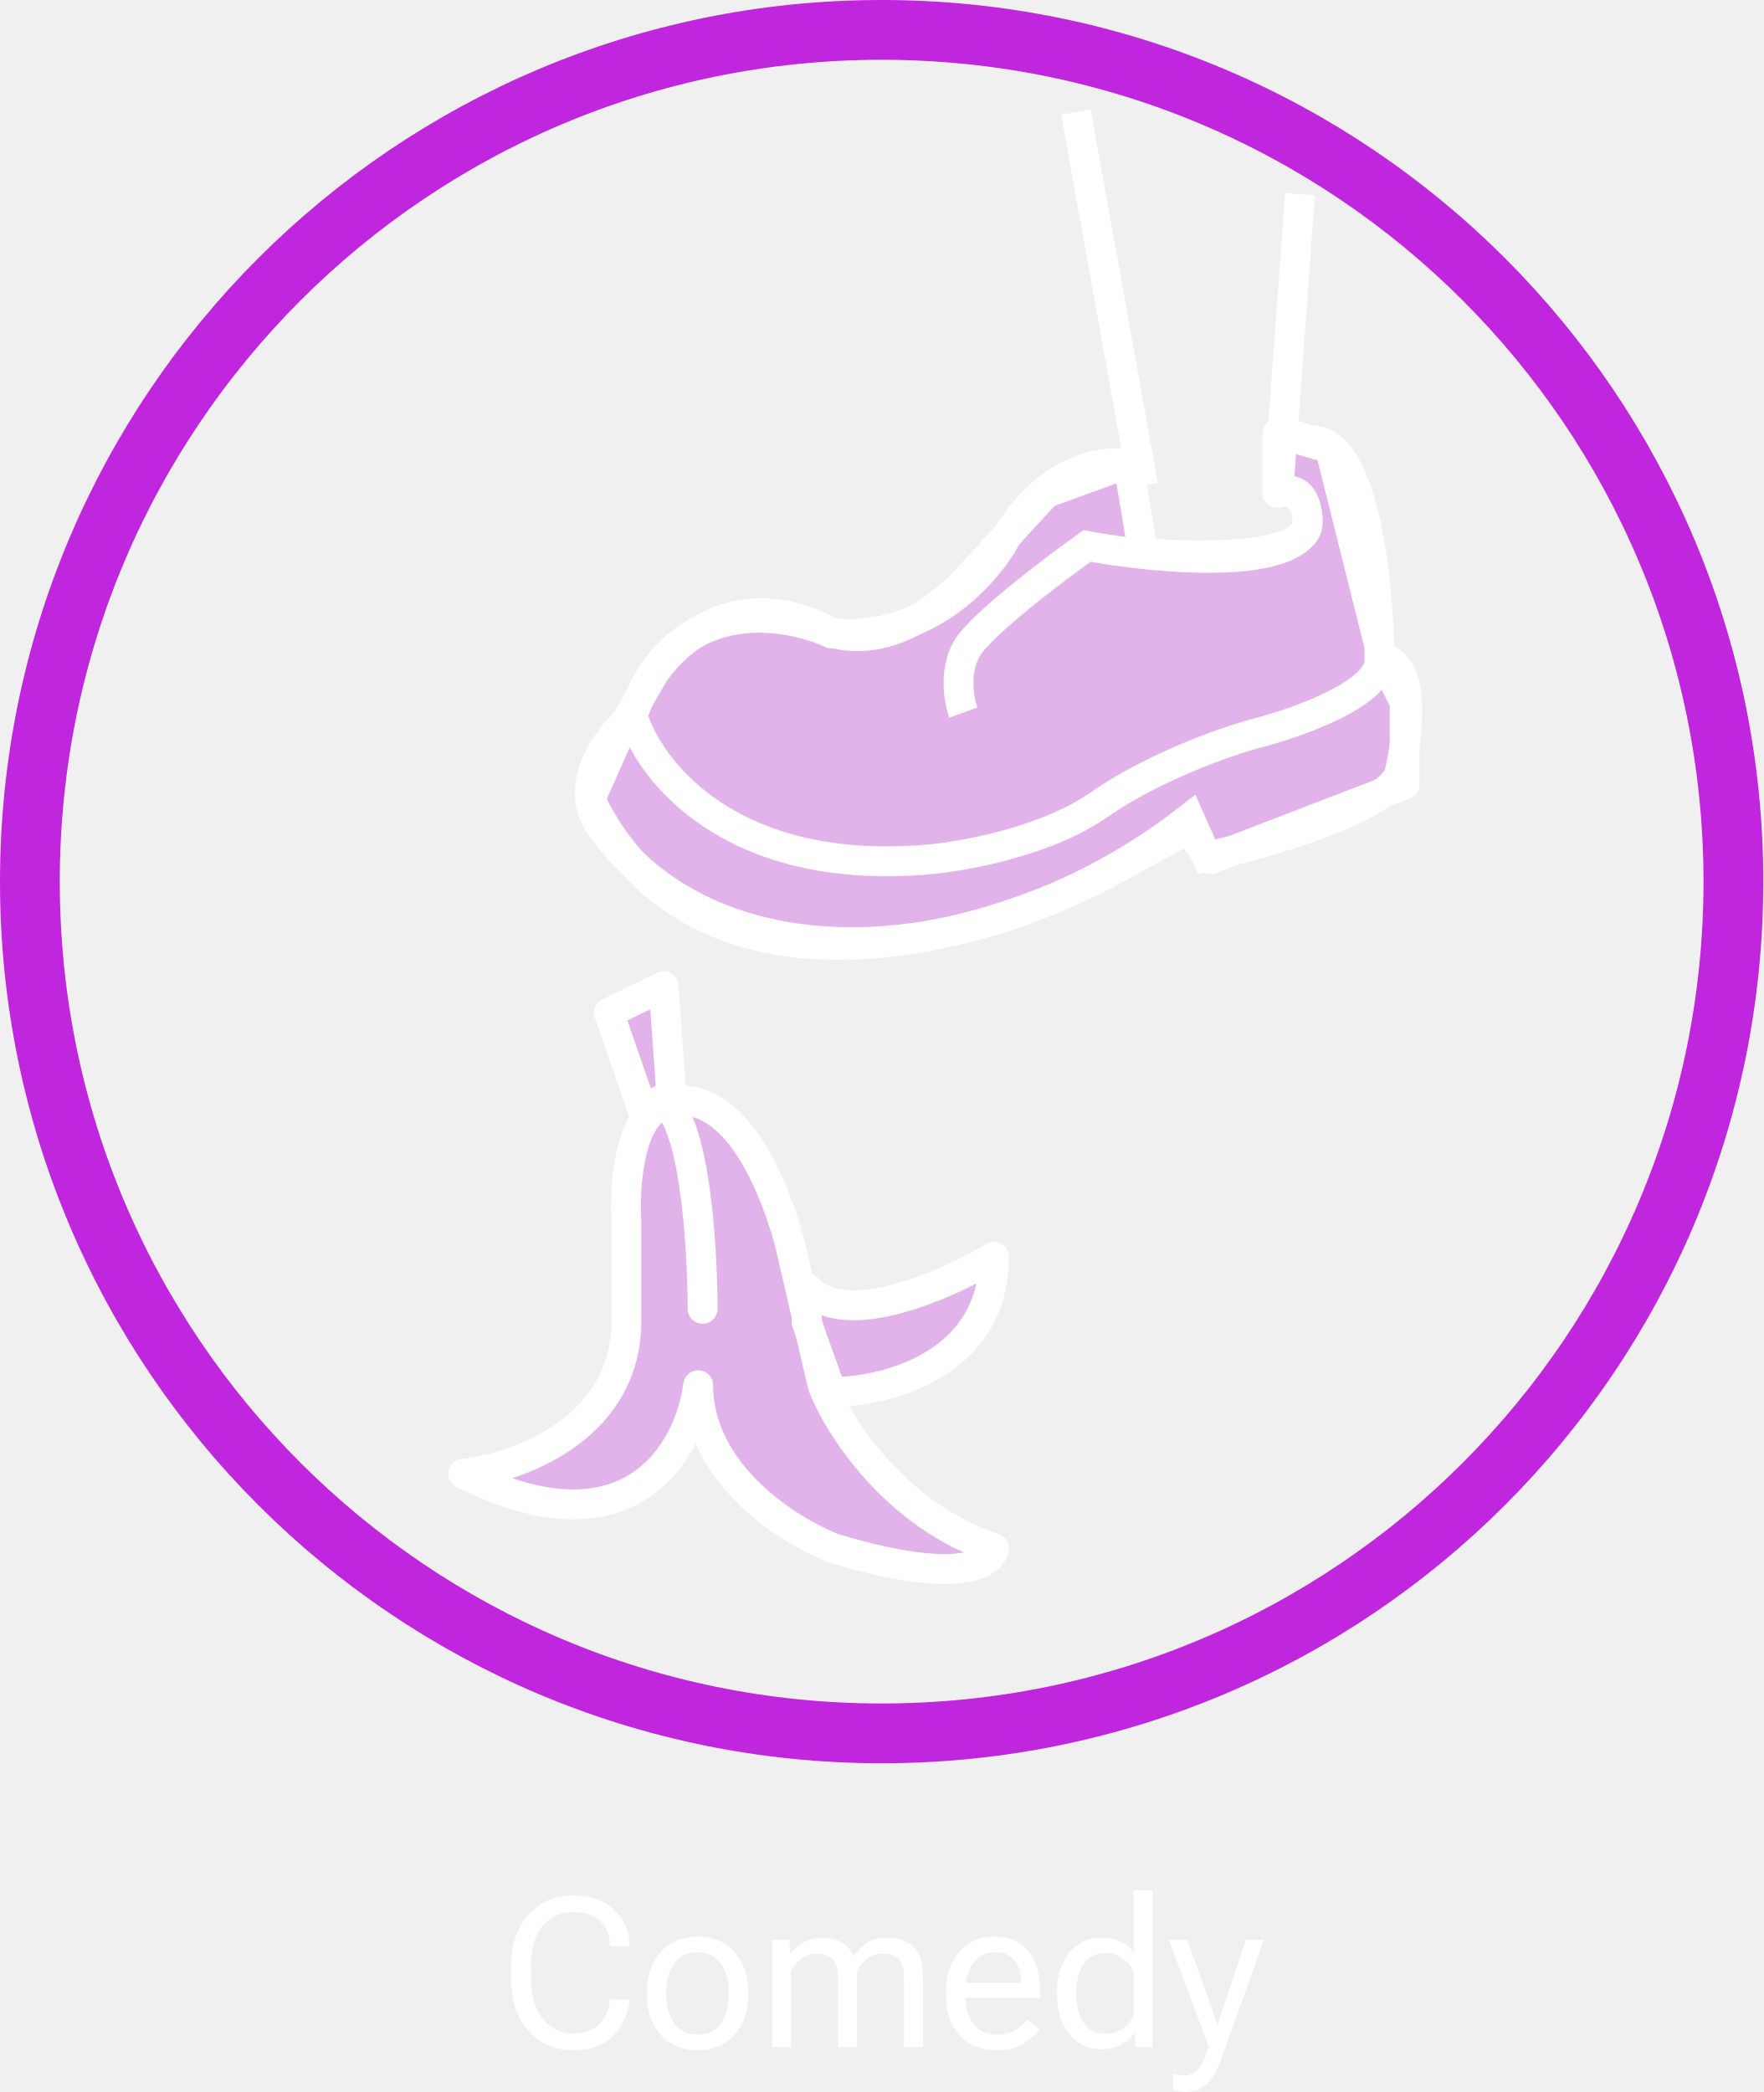
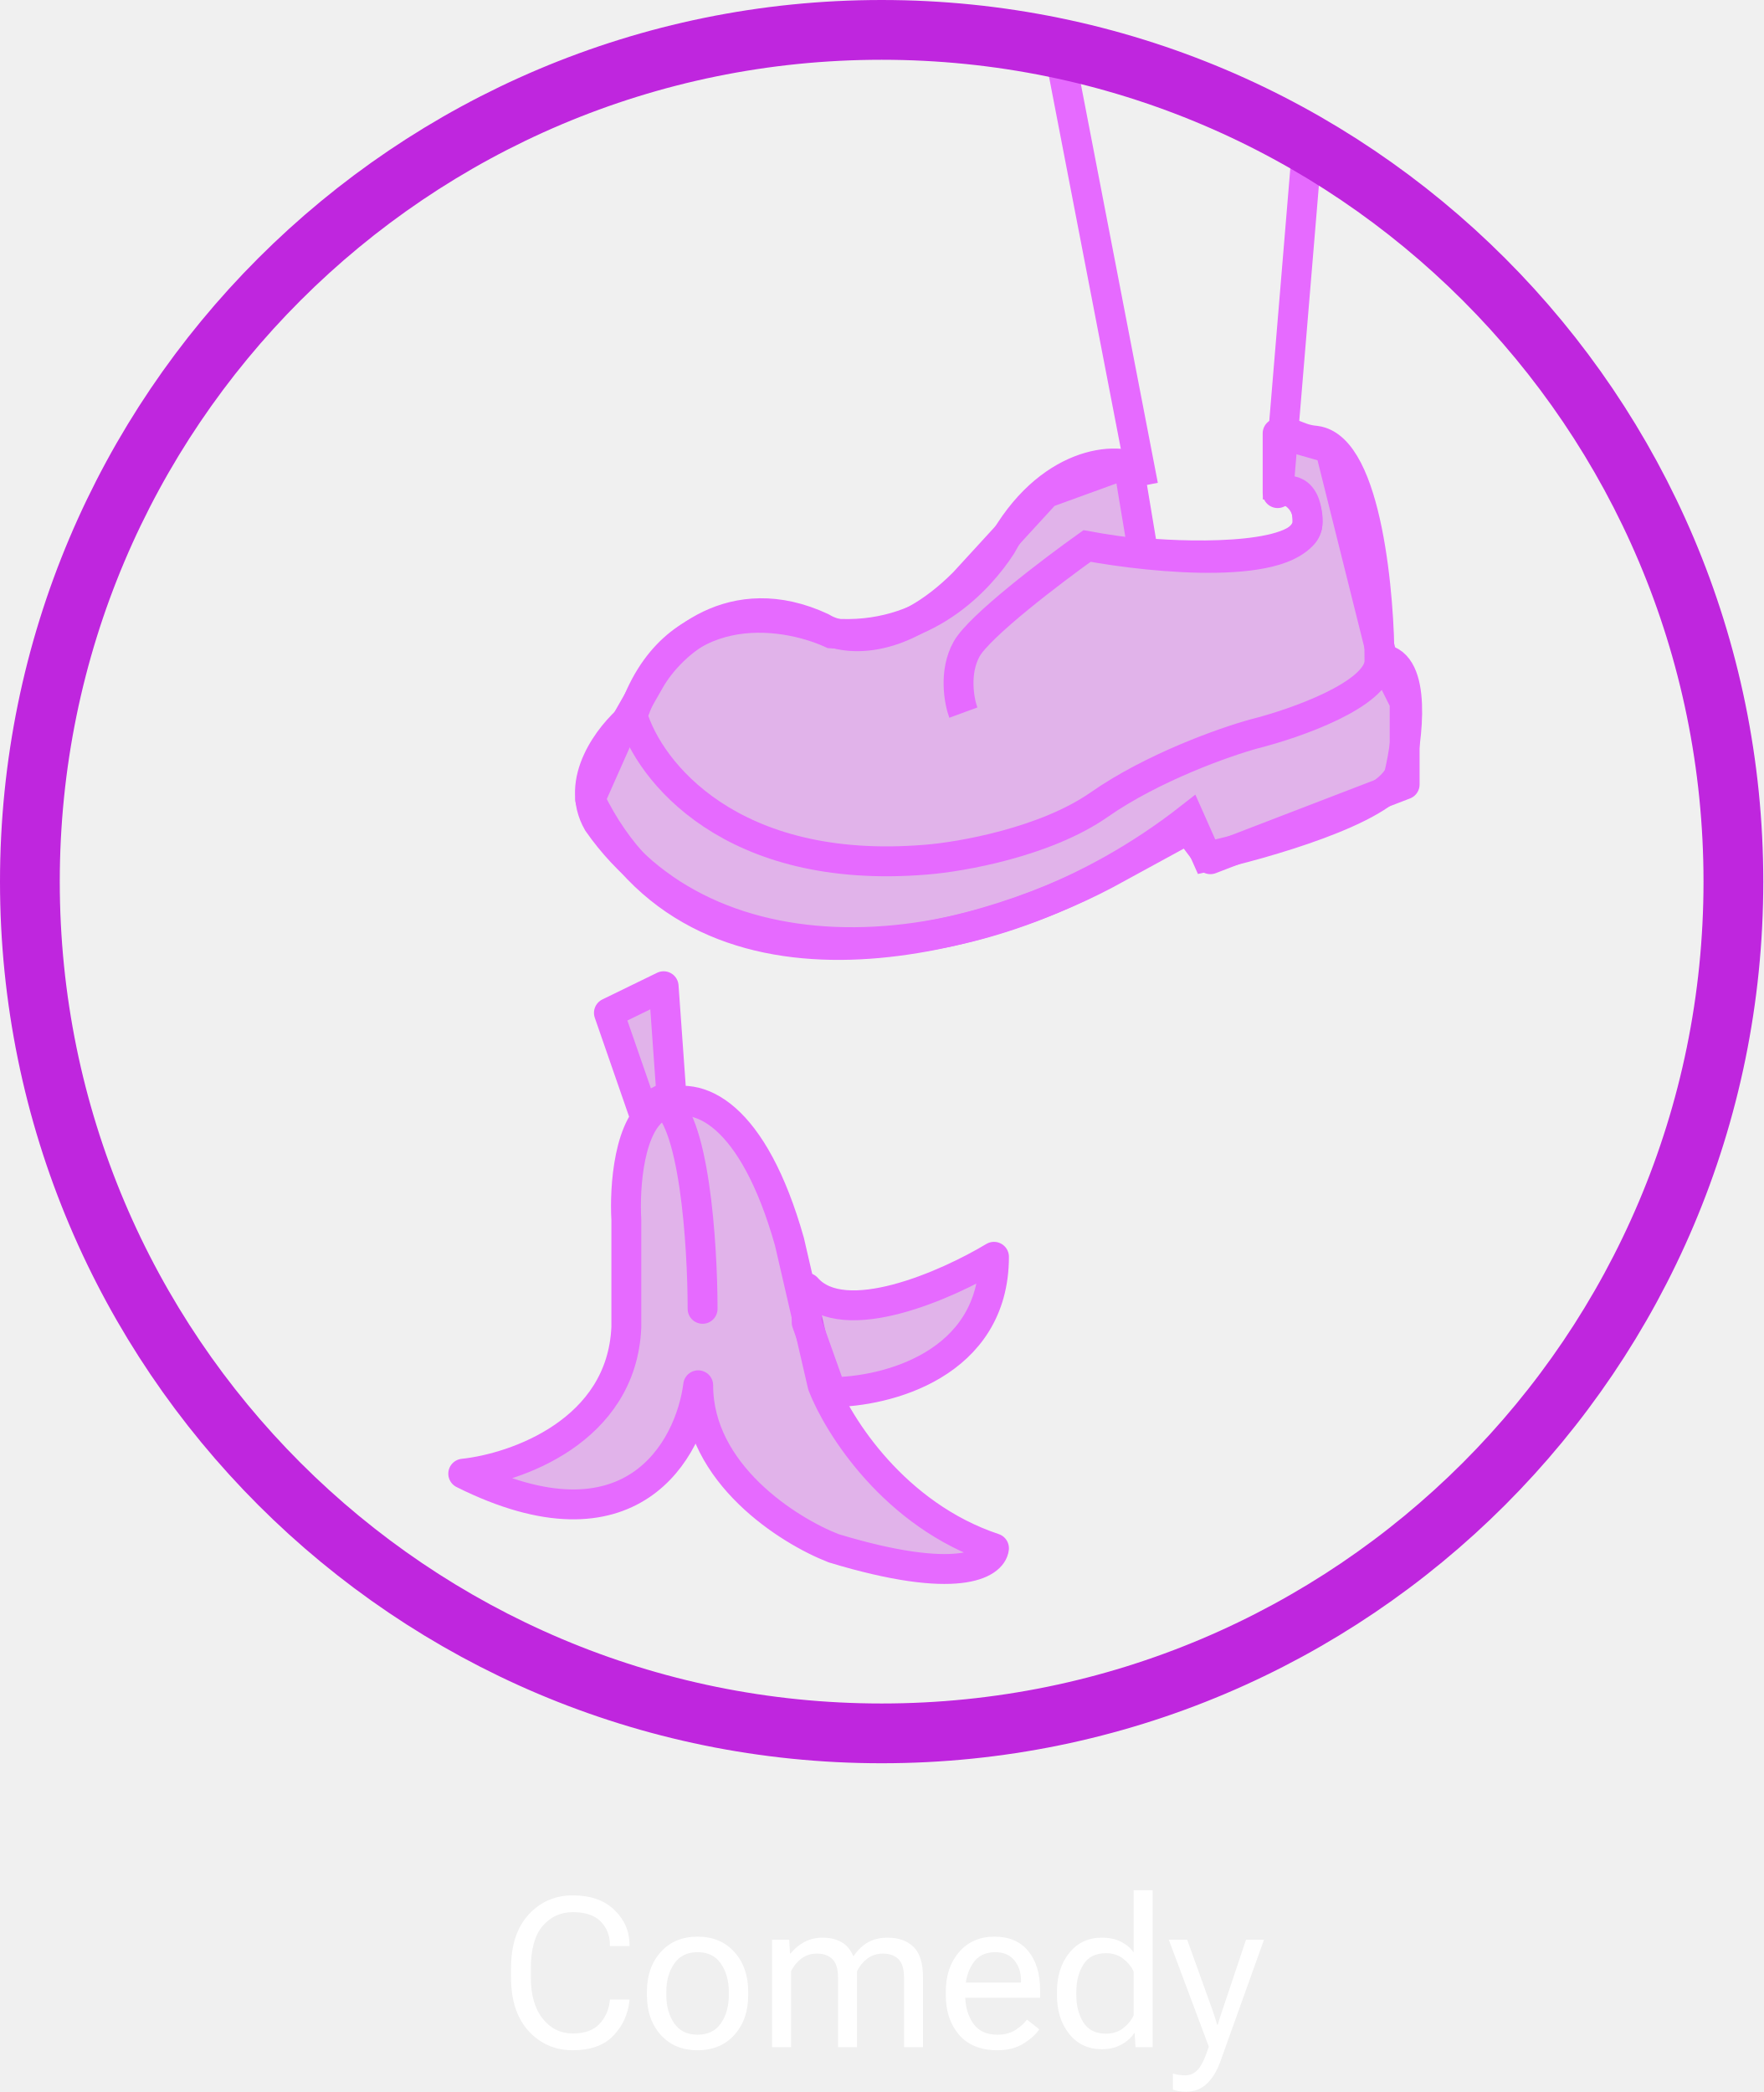
<svg xmlns="http://www.w3.org/2000/svg" width="118" height="140" viewBox="0 0 118 140" fill="none">
+   <path d="M41.5 49L39.5 53.5C46.7 68.3 65.5 63 74 58.5L79.5 55.5L81 57.5L94 52.5L94 47L92.5 44L89 30L85.5 29L85.5 33C86.167 32.667 87.5 32.6 87.5 35C87.5 37.4 80.167 37.333 76.5 37L75.5 31L70 33L64.5 39C60.1 43.4 56.333 42.833 55 42C49 39.2 44.833 43.167 43.5 45.5L41.5 49Z" fill="#BF26DE" fill-opacity="0.3" stroke="#E66AFF" stroke-width="2" stroke-linejoin="round" />
+   <path d="M85.499 29.495C86.371 28.504 86.519 29.367 88.051 29.495C91.516 29.941 92.338 40.215 92.315 44.296C92.191 46.493 86.681 48.42 83.941 49.109C81.974 49.646 77.145 51.347 73.559 53.849C69.972 56.352 64.333 57.346 61.962 57.53C48.867 58.612 43.419 51.559 42.332 47.897C45.007 39.85 52.324 40.874 55.647 42.391C61.966 42.881 65.604 38.684 66.999 36.539C70.082 30.908 74.731 30.37 76.499 31.5" stroke="#E66AFF" stroke-width="2" />
+   <path d="M42.23 47.99C40.82 49.172 38.402 52.239 40.01 55.048C47.998 66.5 66.499 65 79.601 54.755L80.748 57.336C84.609 56.486 92.589 54.2 93.625 51.86C94.223 49.385 94.834 44.369 92.492 44.101" stroke="#E66AFF" stroke-width="2" />
+   <path d="M64.467 47.689C64.182 46.911 63.828 44.972 64.686 43.435C65.544 41.898 70.417 38.197 72.746 36.539C77.229 37.368 86.451 38.263 87.474 35.207C87.636 34.424 87.379 32.789 85.054 32.517" stroke="#E66AFF" stroke-width="2" />
+   <path d="M31 98.621C42.247 104.24 46.169 97.019 46.724 92.705C46.724 98.621 52.767 102.441 55.788 103.612C64.076 106.126 66.394 104.659 66.518 103.612C59.858 101.394 56.097 95.416 55.048 92.705L52.829 83.092C50.424 74.589 46.724 72.74 44.134 74.034C42.062 75.069 41.791 79.518 41.914 81.613V88.823C41.618 95.774 34.515 98.251 31 98.621Z" fill="#BF26DE" fill-opacity="0.3" stroke="#E66AFF" stroke-width="2" stroke-linejoin="round" />
+   <path d="M66.518 84.107C66.518 91.35 59.267 93.161 55.642 93.161L53.982 88.5V86.182C56.49 89.049 63.384 85.993 66.518 84.107Z" fill="#BF26DE" fill-opacity="0.3" stroke="#E66AFF" stroke-width="2" stroke-linejoin="round" />
+   <path d="M47.018 87.589C47.018 83.323 46.461 74.564 44.232 73.661" stroke="#E66AFF" stroke-width="2" stroke-linecap="round" stroke-linejoin="round" />
+   <path d="M40.749 67.783L43.029 74.357L43.5 74L44.928 73.243L44.41 66L40.749 67.783Z" fill="#BF26DE" fill-opacity="0.3" stroke="#E66AFF" stroke-width="2" stroke-linejoin="round" />
+   <path d="M34.199 132.338V131.709C34.199 130.178 34.591 128.984 35.375 128.127C36.163 127.27 37.15 126.842 38.335 126.842C39.52 126.842 40.447 127.168 41.117 127.819C41.792 128.466 42.129 129.248 42.129 130.164V130.232H40.816V130.164C40.816 129.531 40.611 129.007 40.201 128.592C39.791 128.173 39.169 127.963 38.335 127.963C37.519 127.963 36.847 128.271 36.318 128.886C35.79 129.501 35.525 130.442 35.525 131.709V132.338C35.525 133.505 35.787 134.421 36.312 135.086C36.84 135.751 37.515 136.084 38.335 136.084C39.119 136.084 39.711 135.872 40.112 135.448C40.513 135.024 40.746 134.503 40.81 133.883L40.816 133.814H42.129L42.122 133.883C42.031 134.794 41.673 135.576 41.049 136.228C40.425 136.879 39.52 137.205 38.335 137.205C37.15 137.205 36.163 136.777 35.375 135.92C34.591 135.063 34.199 133.869 34.199 132.338ZM43.291 133.514V133.295C43.291 132.21 43.599 131.324 44.214 130.636C44.829 129.948 45.652 129.604 46.682 129.604C47.712 129.604 48.534 129.948 49.149 130.636C49.765 131.324 50.072 132.21 50.072 133.295V133.514C50.072 134.598 49.765 135.485 49.149 136.173C48.534 136.861 47.712 137.205 46.682 137.205C45.652 137.205 44.829 136.861 44.214 136.173C43.599 135.485 43.291 134.598 43.291 133.514ZM44.59 133.295V133.514C44.59 134.257 44.765 134.885 45.116 135.4C45.467 135.911 45.989 136.166 46.682 136.166C47.374 136.166 47.896 135.911 48.247 135.4C48.598 134.885 48.773 134.257 48.773 133.514V133.295C48.773 132.552 48.598 131.925 48.247 131.415C47.896 130.9 47.374 130.643 46.682 130.643C45.989 130.643 45.467 130.9 45.116 131.415C44.765 131.925 44.59 132.552 44.59 133.295ZM51.665 137V129.809H52.813L52.868 130.731H52.909C53.164 130.408 53.472 130.15 53.832 129.959C54.197 129.768 54.6 129.672 55.042 129.672C55.525 129.672 55.942 129.768 56.293 129.959C56.644 130.15 56.91 130.46 57.093 130.889H57.134C57.435 130.46 57.767 130.15 58.132 129.959C58.496 129.768 58.916 129.672 59.39 129.672C60.137 129.672 60.72 129.879 61.14 130.294C61.559 130.704 61.769 131.392 61.769 132.358V137H60.497V132.345C60.497 131.771 60.374 131.36 60.128 131.114C59.882 130.864 59.533 130.738 59.082 130.738C58.69 130.738 58.346 130.848 58.05 131.066C57.758 131.285 57.526 131.568 57.352 131.914V137H56.081V132.345C56.081 131.771 55.958 131.36 55.712 131.114C55.466 130.864 55.117 130.738 54.666 130.738C54.274 130.738 53.93 130.848 53.634 131.066C53.342 131.285 53.11 131.568 52.937 131.914V137H51.665ZM63.293 133.514V133.295C63.293 132.21 63.589 131.324 64.182 130.636C64.779 129.948 65.567 129.604 66.547 129.604C67.527 129.604 68.281 129.925 68.81 130.567C69.338 131.21 69.603 132.078 69.603 133.172V133.691H64.072V132.68H68.324V132.516C68.324 131.996 68.176 131.554 67.88 131.189C67.584 130.825 67.158 130.643 66.602 130.643C65.927 130.643 65.424 130.9 65.091 131.415C64.758 131.925 64.592 132.552 64.592 133.295V133.514C64.592 134.257 64.767 134.885 65.118 135.4C65.469 135.911 66.014 136.166 66.752 136.166C67.208 136.166 67.6 136.066 67.928 135.865C68.256 135.665 68.522 135.428 68.728 135.154L69.548 135.804C69.32 136.146 68.967 136.465 68.488 136.761C68.014 137.057 67.436 137.205 66.752 137.205C65.635 137.205 64.779 136.861 64.182 136.173C63.589 135.485 63.293 134.598 63.293 133.514ZM70.731 133.514V133.295C70.731 132.247 71.004 131.381 71.551 130.697C72.098 130.014 72.827 129.672 73.738 129.672C74.24 129.672 74.666 129.763 75.017 129.945C75.372 130.123 75.655 130.36 75.864 130.656V126.5H77.136V137H75.987L75.933 136.063H75.892C75.709 136.36 75.429 136.613 75.051 136.822C74.677 137.032 74.24 137.137 73.738 137.137C72.827 137.137 72.098 136.795 71.551 136.111C71.004 135.428 70.731 134.562 70.731 133.514ZM72.029 133.514C72.029 134.243 72.189 134.856 72.508 135.353C72.827 135.849 73.328 136.098 74.012 136.098C74.467 136.098 74.855 135.972 75.174 135.722C75.493 135.471 75.723 135.186 75.864 134.867V131.941C75.723 131.622 75.493 131.338 75.174 131.087C74.855 130.836 74.467 130.711 74.012 130.711C73.328 130.711 72.827 130.959 72.508 131.456C72.189 131.953 72.029 132.566 72.029 133.295V133.514ZM78.489 139.844V138.764C78.608 138.8 78.74 138.83 78.886 138.853C79.032 138.875 79.173 138.887 79.31 138.887C79.629 138.887 79.907 138.766 80.144 138.524C80.38 138.287 80.631 137.77 80.895 136.973V136.966L78.216 129.809H79.446L81.148 134.539C81.212 134.721 81.269 134.892 81.319 135.052C81.37 135.211 81.413 135.359 81.449 135.496H81.49C81.531 135.359 81.577 135.211 81.627 135.052C81.682 134.892 81.739 134.721 81.798 134.539L83.384 129.809H84.587L81.668 137.957C81.44 138.595 81.137 139.092 80.759 139.447C80.385 139.803 79.925 139.98 79.378 139.98C79.196 139.98 79.034 139.969 78.893 139.946C78.751 139.924 78.617 139.889 78.489 139.844Z" fill="white" />
+   <path d="M76.5 32.5L71 4" stroke="#E66AFF" stroke-width="2" />
+   <path d="M85.5 33.5L87.5 9.5" stroke="#E66AFF" stroke-width="2" />
  <circle cx="59" cy="59" r="57" stroke="#BF26DE" stroke-width="4" />
-   <path d="M41.5 49L39.5 53.5C46.7 68.3 65.5 63 74 58.5L79.5 55.5L81 57.5L94 52.5L94 47L92.5 44L89 30L85.5 29L85.5 33C86.167 32.667 87.5 32.6 87.5 35C87.5 37.4 80.167 37.333 76.5 37L75.5 31L70 33L64.5 39C60.1 43.4 56.333 42.833 55 42C49 39.2 44.833 43.167 43.5 45.5L41.5 49Z" fill="#BF26DE" fill-opacity="0.3" stroke="white" stroke-width="2" stroke-linejoin="round" />
-   <path d="M85.499 29.495C86.371 28.504 86.519 29.367 88.051 29.495C91.516 29.941 92.338 40.215 92.315 44.296C92.191 46.493 86.681 48.42 83.941 49.109C81.974 49.646 77.145 51.347 73.559 53.849C69.972 56.352 64.333 57.346 61.962 57.53C48.867 58.612 43.419 51.559 42.332 47.897C45.007 39.85 52.324 40.874 55.647 42.391C61.966 42.881 65.604 38.684 66.999 36.539C70.082 30.908 74.731 30.37 76.499 31.5" stroke="white" stroke-width="2" />
-   <path d="M42.23 47.99C40.82 49.172 38.402 52.239 40.01 55.048C47.998 66.5 66.499 65 79.601 54.755L80.748 57.336C84.609 56.486 92.589 54.2 93.625 51.86C94.223 49.385 94.834 44.369 92.492 44.101" stroke="white" stroke-width="2" />
-   <path d="M64.467 47.689C64.182 46.911 63.828 44.972 64.686 43.435C65.544 41.898 70.417 38.197 72.746 36.539C77.229 37.368 86.451 38.263 87.474 35.207C87.636 34.424 87.379 32.789 85.054 32.517" stroke="white" stroke-width="2" />
-   <path d="M31 98.621C42.247 104.24 46.169 97.019 46.724 92.705C46.724 98.621 52.767 102.441 55.788 103.612C64.076 106.126 66.394 104.659 66.518 103.612C59.858 101.394 56.097 95.416 55.048 92.705L52.829 83.092C50.424 74.589 46.724 72.74 44.134 74.034C42.062 75.069 41.791 79.518 41.914 81.613V88.823C41.618 95.774 34.515 98.251 31 98.621Z" fill="#BF26DE" fill-opacity="0.3" stroke="white" stroke-width="2" stroke-linejoin="round" />
-   <path d="M66.518 84.107C66.518 91.35 59.267 93.161 55.642 93.161L53.982 88.5V86.182C56.49 89.049 63.384 85.993 66.518 84.107Z" fill="#BF26DE" fill-opacity="0.3" stroke="white" stroke-width="2" stroke-linejoin="round" />
-   <path d="M47.018 87.589C47.018 83.323 46.461 74.564 44.232 73.661" stroke="white" stroke-width="2" stroke-linecap="round" stroke-linejoin="round" />
-   <path d="M40.749 67.783L43.029 74.357L43.5 74L44.928 73.243L44.41 66L40.749 67.783Z" fill="#BF26DE" fill-opacity="0.3" stroke="white" stroke-width="2" stroke-linejoin="round" />
-   <path d="M34.199 132.338V131.709C34.199 130.178 34.591 128.984 35.375 128.127C36.163 127.27 37.15 126.842 38.335 126.842C39.52 126.842 40.447 127.168 41.117 127.819C41.792 128.466 42.129 129.248 42.129 130.164V130.232H40.816V130.164C40.816 129.531 40.611 129.007 40.201 128.592C39.791 128.173 39.169 127.963 38.335 127.963C37.519 127.963 36.847 128.271 36.318 128.886C35.79 129.501 35.525 130.442 35.525 131.709V132.338C35.525 133.505 35.787 134.421 36.312 135.086C36.84 135.751 37.515 136.084 38.335 136.084C39.119 136.084 39.711 135.872 40.112 135.448C40.513 135.024 40.746 134.503 40.81 133.883L40.816 133.814H42.129L42.122 133.883C42.031 134.794 41.673 135.576 41.049 136.228C40.425 136.879 39.52 137.205 38.335 137.205C37.15 137.205 36.163 136.777 35.375 135.92C34.591 135.063 34.199 133.869 34.199 132.338ZM43.291 133.514V133.295C43.291 132.21 43.599 131.324 44.214 130.636C44.829 129.948 45.652 129.604 46.682 129.604C47.712 129.604 48.534 129.948 49.149 130.636C49.765 131.324 50.072 132.21 50.072 133.295V133.514C50.072 134.598 49.765 135.485 49.149 136.173C48.534 136.861 47.712 137.205 46.682 137.205C45.652 137.205 44.829 136.861 44.214 136.173C43.599 135.485 43.291 134.598 43.291 133.514ZM44.59 133.295V133.514C44.59 134.257 44.765 134.885 45.116 135.4C45.467 135.911 45.989 136.166 46.682 136.166C47.374 136.166 47.896 135.911 48.247 135.4C48.598 134.885 48.773 134.257 48.773 133.514V133.295C48.773 132.552 48.598 131.925 48.247 131.415C47.896 130.9 47.374 130.643 46.682 130.643C45.989 130.643 45.467 130.9 45.116 131.415C44.765 131.925 44.59 132.552 44.59 133.295ZM51.665 137V129.809H52.813L52.868 130.731H52.909C53.164 130.408 53.472 130.15 53.832 129.959C54.197 129.768 54.6 129.672 55.042 129.672C55.525 129.672 55.942 129.768 56.293 129.959C56.644 130.15 56.91 130.46 57.093 130.889H57.134C57.435 130.46 57.767 130.15 58.132 129.959C58.496 129.768 58.916 129.672 59.39 129.672C60.137 129.672 60.72 129.879 61.14 130.294C61.559 130.704 61.769 131.392 61.769 132.358V137H60.497V132.345C60.497 131.771 60.374 131.36 60.128 131.114C59.882 130.864 59.533 130.738 59.082 130.738C58.69 130.738 58.346 130.848 58.05 131.066C57.758 131.285 57.526 131.568 57.352 131.914V137H56.081V132.345C56.081 131.771 55.958 131.36 55.712 131.114C55.466 130.864 55.117 130.738 54.666 130.738C54.274 130.738 53.93 130.848 53.634 131.066C53.342 131.285 53.11 131.568 52.937 131.914V137H51.665ZM63.293 133.514V133.295C63.293 132.21 63.589 131.324 64.182 130.636C64.779 129.948 65.567 129.604 66.547 129.604C67.527 129.604 68.281 129.925 68.81 130.567C69.338 131.21 69.603 132.078 69.603 133.172V133.691H64.072V132.68H68.324V132.516C68.324 131.996 68.176 131.554 67.88 131.189C67.584 130.825 67.158 130.643 66.602 130.643C65.927 130.643 65.424 130.9 65.091 131.415C64.758 131.925 64.592 132.552 64.592 133.295V133.514C64.592 134.257 64.767 134.885 65.118 135.4C65.469 135.911 66.014 136.166 66.752 136.166C67.208 136.166 67.6 136.066 67.928 135.865C68.256 135.665 68.522 135.428 68.728 135.154L69.548 135.804C69.32 136.146 68.967 136.465 68.488 136.761C68.014 137.057 67.436 137.205 66.752 137.205C65.635 137.205 64.779 136.861 64.182 136.173C63.589 135.485 63.293 134.598 63.293 133.514ZM70.731 133.514V133.295C70.731 132.247 71.004 131.381 71.551 130.697C72.098 130.014 72.827 129.672 73.738 129.672C74.24 129.672 74.666 129.763 75.017 129.945C75.372 130.123 75.655 130.36 75.864 130.656V126.5H77.136V137H75.987L75.933 136.063H75.892C75.709 136.36 75.429 136.613 75.051 136.822C74.677 137.032 74.24 137.137 73.738 137.137C72.827 137.137 72.098 136.795 71.551 136.111C71.004 135.428 70.731 134.562 70.731 133.514ZM72.029 133.514C72.029 134.243 72.189 134.856 72.508 135.353C72.827 135.849 73.328 136.098 74.012 136.098C74.467 136.098 74.855 135.972 75.174 135.722C75.493 135.471 75.723 135.186 75.864 134.867V131.941C75.723 131.622 75.493 131.338 75.174 131.087C74.855 130.836 74.467 130.711 74.012 130.711C73.328 130.711 72.827 130.959 72.508 131.456C72.189 131.953 72.029 132.566 72.029 133.295V133.514ZM78.489 139.844V138.764C78.608 138.8 78.74 138.83 78.886 138.853C79.032 138.875 79.173 138.887 79.31 138.887C79.629 138.887 79.907 138.766 80.144 138.524C80.38 138.287 80.631 137.77 80.895 136.973V136.966L78.216 129.809H79.446L81.148 134.539C81.212 134.721 81.269 134.892 81.319 135.052C81.37 135.211 81.413 135.359 81.449 135.496H81.49C81.531 135.359 81.577 135.211 81.627 135.052C81.682 134.892 81.739 134.721 81.798 134.539L83.384 129.809H84.587L81.668 137.957C81.44 138.595 81.137 139.092 80.759 139.447C80.385 139.803 79.925 139.98 79.378 139.98C79.196 139.98 79.034 139.969 78.893 139.946C78.751 139.924 78.617 139.889 78.489 139.844Z" fill="white" />
-   <path d="M76.5 32.5L72 7.5" stroke="white" stroke-width="2" />
-   <path d="M85.5 33.5L87 13" stroke="white" stroke-width="2" />
</svg>
